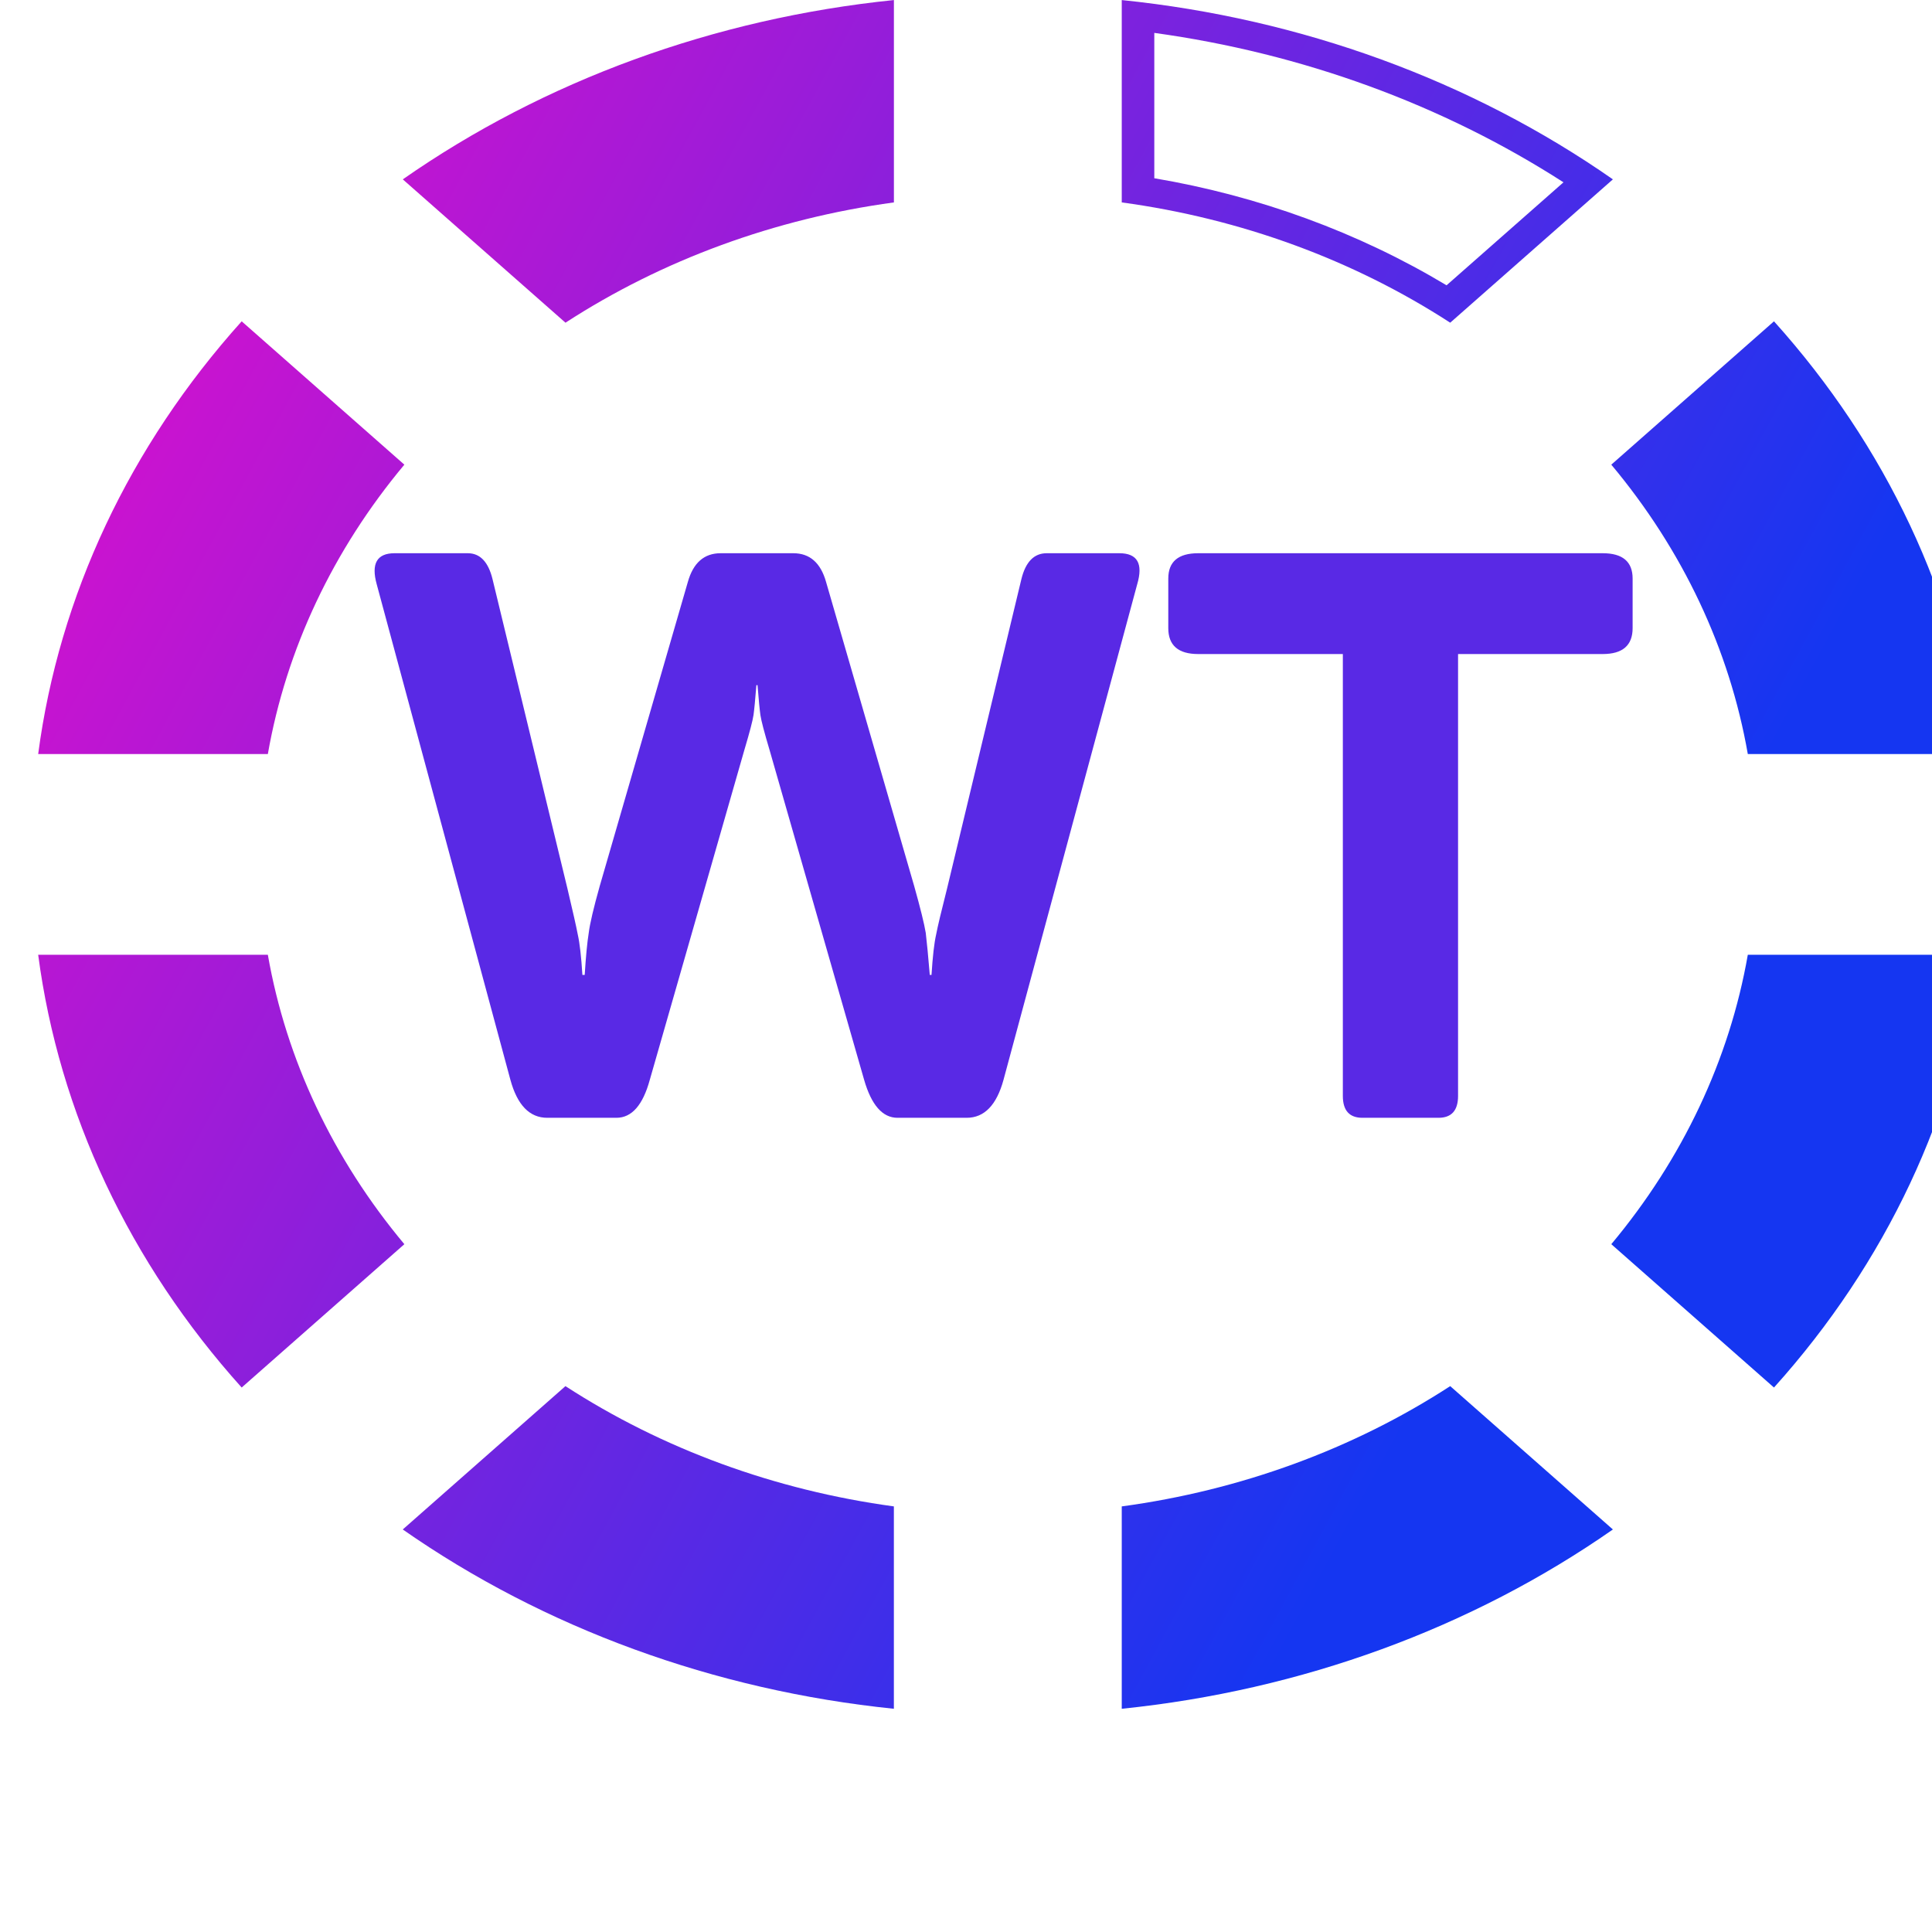
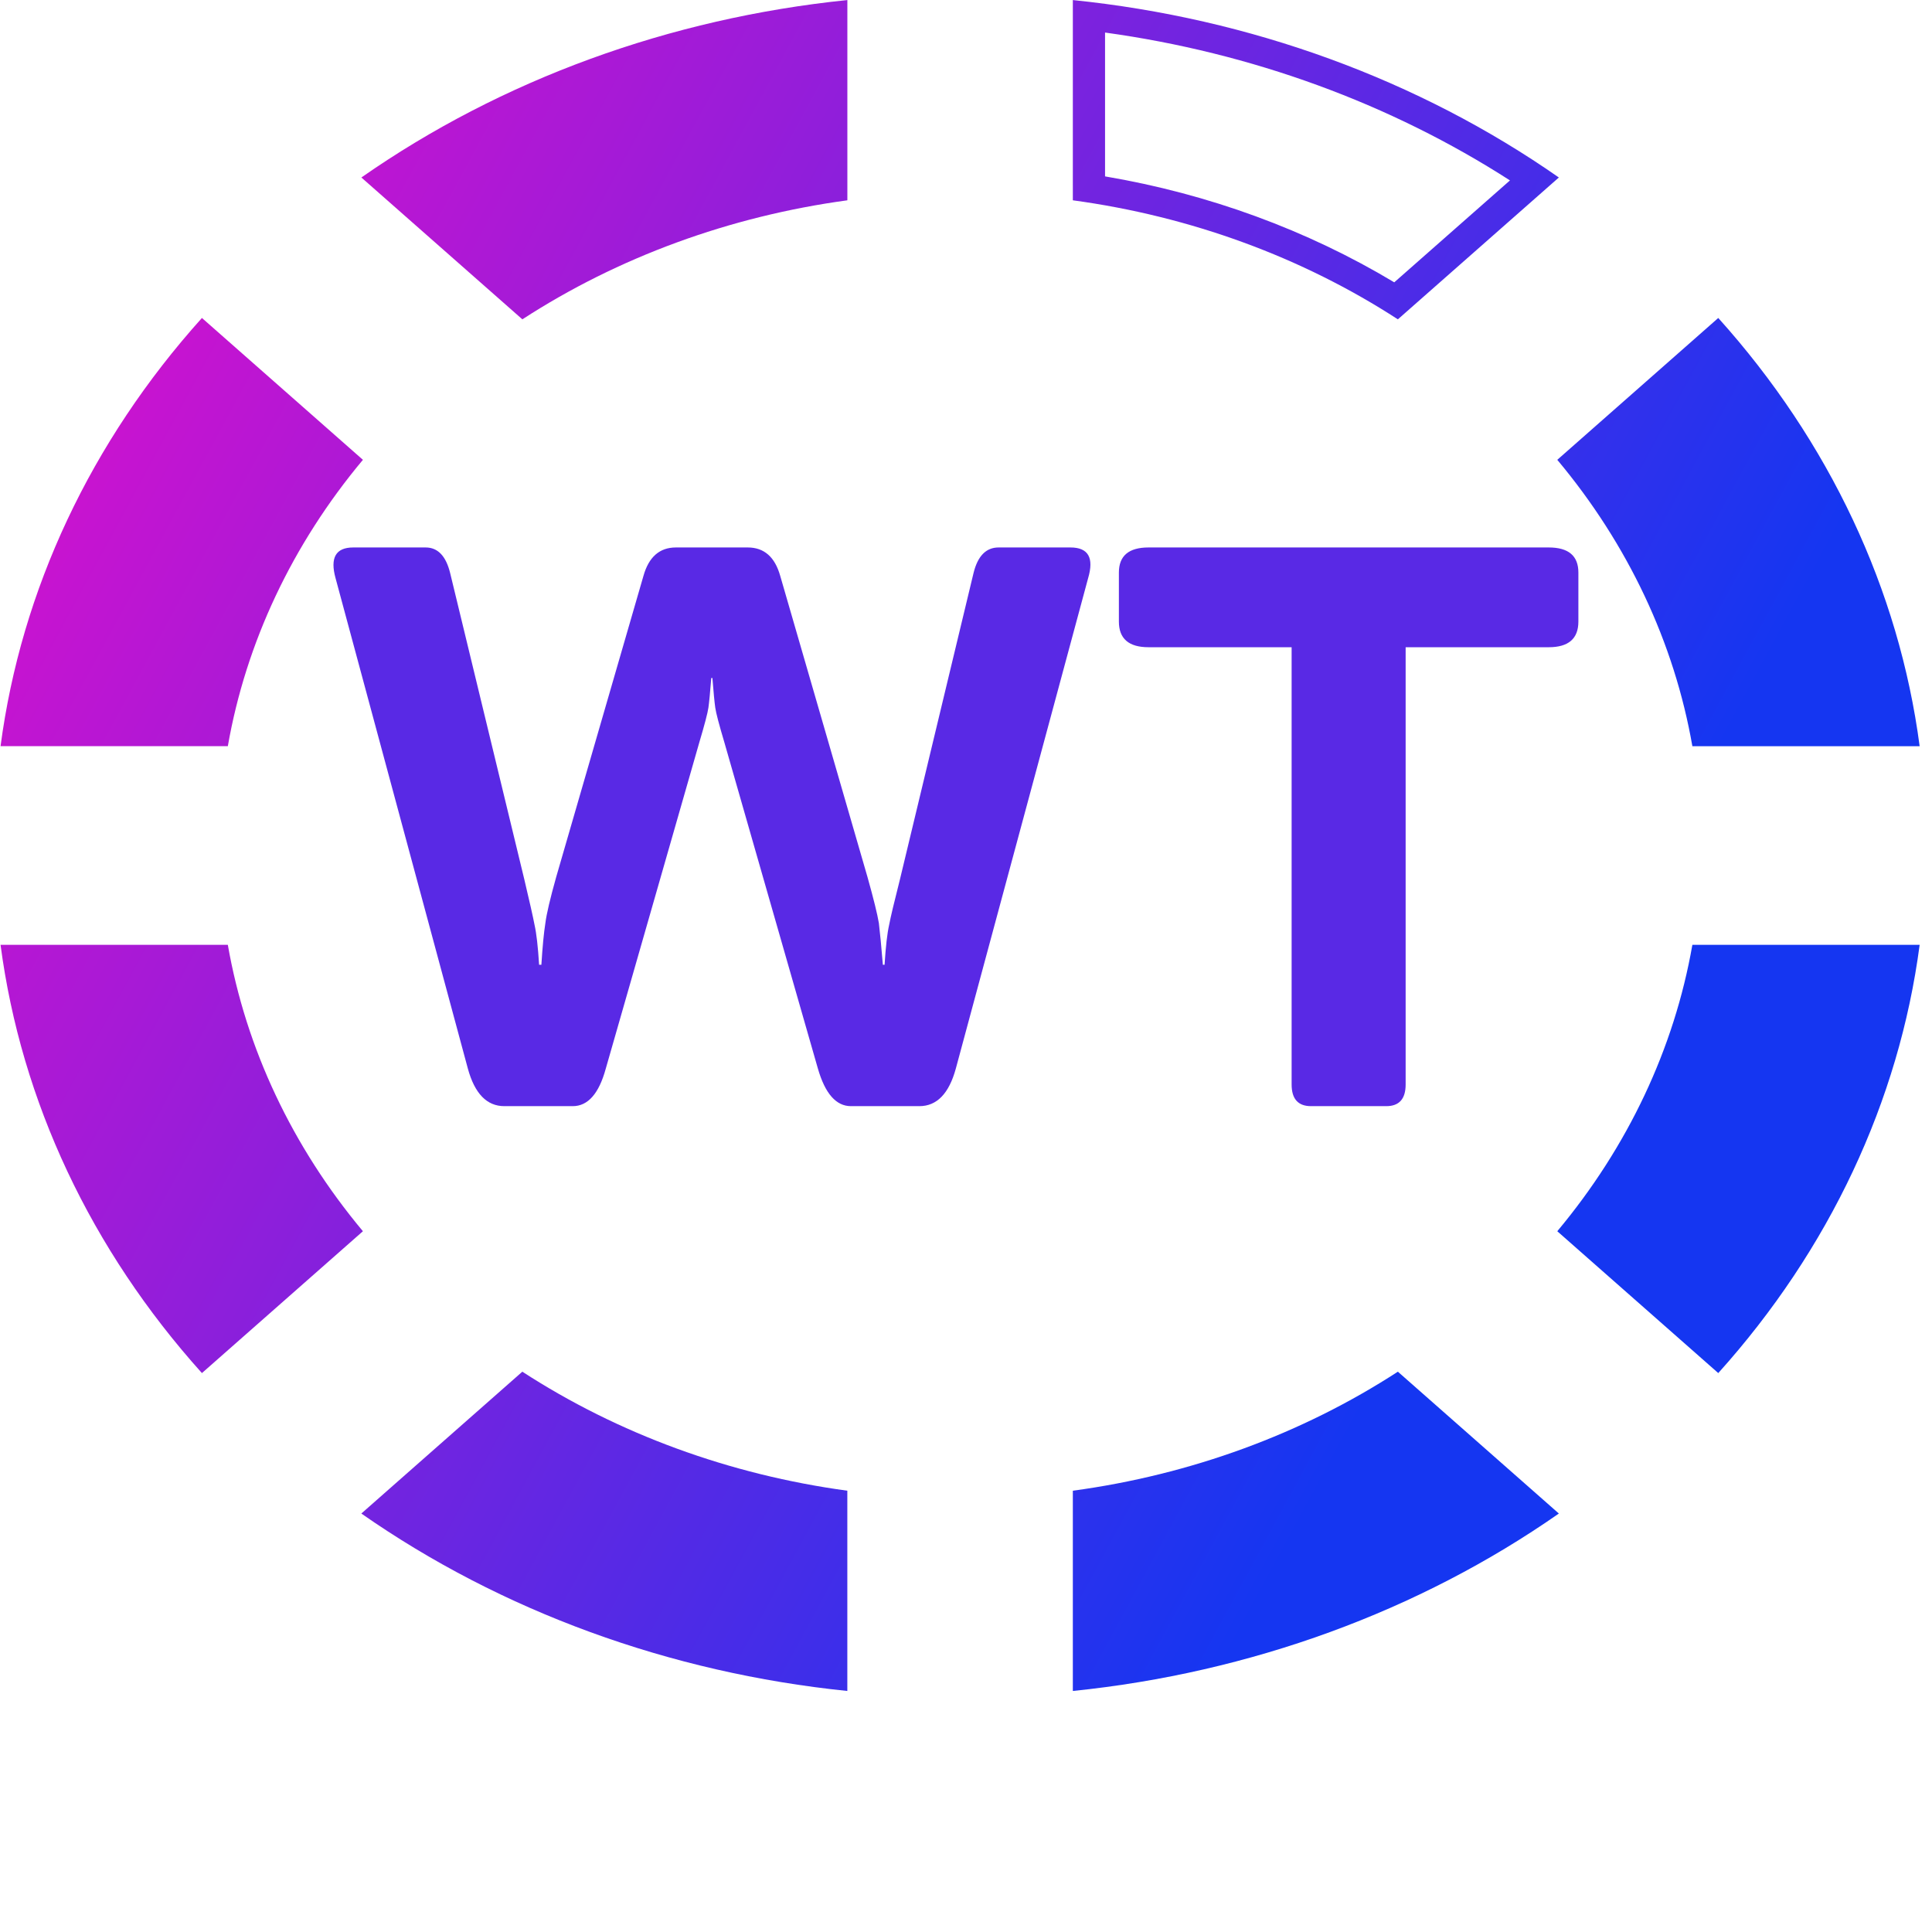
- <svg xmlns="http://www.w3.org/2000/svg" viewBox="50 63 190 190" version="1.1" id="svg3">
+ <svg xmlns="http://www.w3.org/2000/svg" viewBox="53.7 63 192 192" version="1.1" id="svg3">
  <defs id="defs3">
    <linearGradient gradientTransform="rotate(25)" id="12669a86-484c-4c6b-b3f6-8761dfa041be" x1="0%" y1="0%" x2="100%" y2="0%">
      <stop offset="0%" stop-color="#E90DCA" stop-opacity="1" id="stop2" />
      <stop offset="100%" stop-color="#1536F1" stop-opacity="1" id="stop3" />
    </linearGradient>
  </defs>
  <g id="g7">
    <g id="e4243bf8-7699-4e0a-b5e4-8fea80d020c5" transform="matrix(5.665508,0,0,5.665508,85.29325,97.40706)" style="fill:#5929e5;fill-opacity:1">
      <path d="M 2.63,12.67 0.31,4.07 Q 0.16,3.53 0.62,3.53 v 0 h 1.27 q 0.32,0 0.43,0.45 v 0 l 1.3,5.37 q 0.14,0.59 0.18,0.8 0.05,0.22 0.08,0.7 v 0 H 3.92 Q 3.95,10.37 3.99,10.12 4.02,9.88 4.18,9.31 v 0 L 5.71,4.03 q 0.14,-0.5 0.57,-0.5 v 0 h 1.26 q 0.43,0 0.57,0.5 v 0 l 1.53,5.28 q 0.16,0.57 0.2,0.81 0.03,0.25 0.07,0.73 v 0 h 0.03 q 0.03,-0.48 0.08,-0.7 0.04,-0.21 0.19,-0.8 v 0 L 11.5,3.98 q 0.11,-0.45 0.44,-0.45 v 0 h 1.26 q 0.47,0 0.31,0.54 v 0 l -2.32,8.6 q -0.18,0.66 -0.64,0.66 v 0 h -1.2 q -0.39,0 -0.58,-0.66 v 0 L 7.13,6.95 Q 6.99,6.48 6.97,6.34 6.95,6.2 6.92,5.82 v 0 H 6.9 Q 6.87,6.2 6.85,6.34 6.83,6.48 6.69,6.95 v 0 l -1.64,5.72 q -0.18,0.66 -0.58,0.66 v 0 h -1.2 q -0.46,0 -0.64,-0.66 z M 17.08,5.28 h -2.51 q -0.52,0 -0.52,-0.45 v 0 -0.86 q 0,-0.44 0.52,-0.44 v 0 h 7.02 q 0.52,0 0.52,0.44 v 0 0.86 q 0,0.45 -0.52,0.45 v 0 h -2.51 v 7.67 q 0,0.38 -0.34,0.38 v 0 h -1.32 q -0.34,0 -0.34,-0.38 v 0 z" id="path2" style="fill:#5929e5;fill-opacity:1" />
    </g>
    <g id="b1f2225b-bfe8-4bb6-a160-b26007473bd4" stroke="none" fill="url(#12669a86-484c-4c6b-b3f6-8761dfa041be)" transform="matrix(3.201039,0,0,2.820432,5.066844,20.10659)">
      <path d="M 31.41,26.46 A 22.9,22.9 0 0 1 41.5,22.266 V 15.21 A 29.84,29.84 0 0 0 26.412,21.462 Z M 22.266,41.5 A 22.9,22.9 0 0 1 26.46,31.41 L 21.462,26.412 A 29.85,29.85 0 0 0 15.21,41.5 Z M 68.538,26.412 63.54,31.41 a 22.86,22.86 0 0 1 4.194,10.091 H 74.79 A 29.84,29.84 0 0 0 68.538,26.412 M 49.5,16.355 a 28.9,28.9 0 0 1 12.571,5.21 l -3.592,3.591 A 24,24 0 0 0 49.5,21.423 Z m -1,-1.145 v 7.056 a 22.9,22.9 0 0 1 10.091,4.194 l 4.998,-4.998 A 29.85,29.85 0 0 0 48.5,15.21 M 67.734,48.5 A 22.9,22.9 0 0 1 63.54,58.591 l 4.998,4.998 A 29.85,29.85 0 0 0 74.79,48.5 Z M 58.591,63.54 A 22.86,22.86 0 0 1 48.5,67.734 V 74.79 A 29.85,29.85 0 0 0 63.589,68.538 Z M 26.46,58.591 A 22.9,22.9 0 0 1 22.266,48.5 H 15.21 a 29.85,29.85 0 0 0 6.252,15.089 z M 41.5,67.734 A 22.9,22.9 0 0 1 31.409,63.54 l -4.998,4.998 a 29.85,29.85 0 0 0 15.088,6.252 v -7.056 z" id="path3" />
    </g>
  </g>
</svg>
